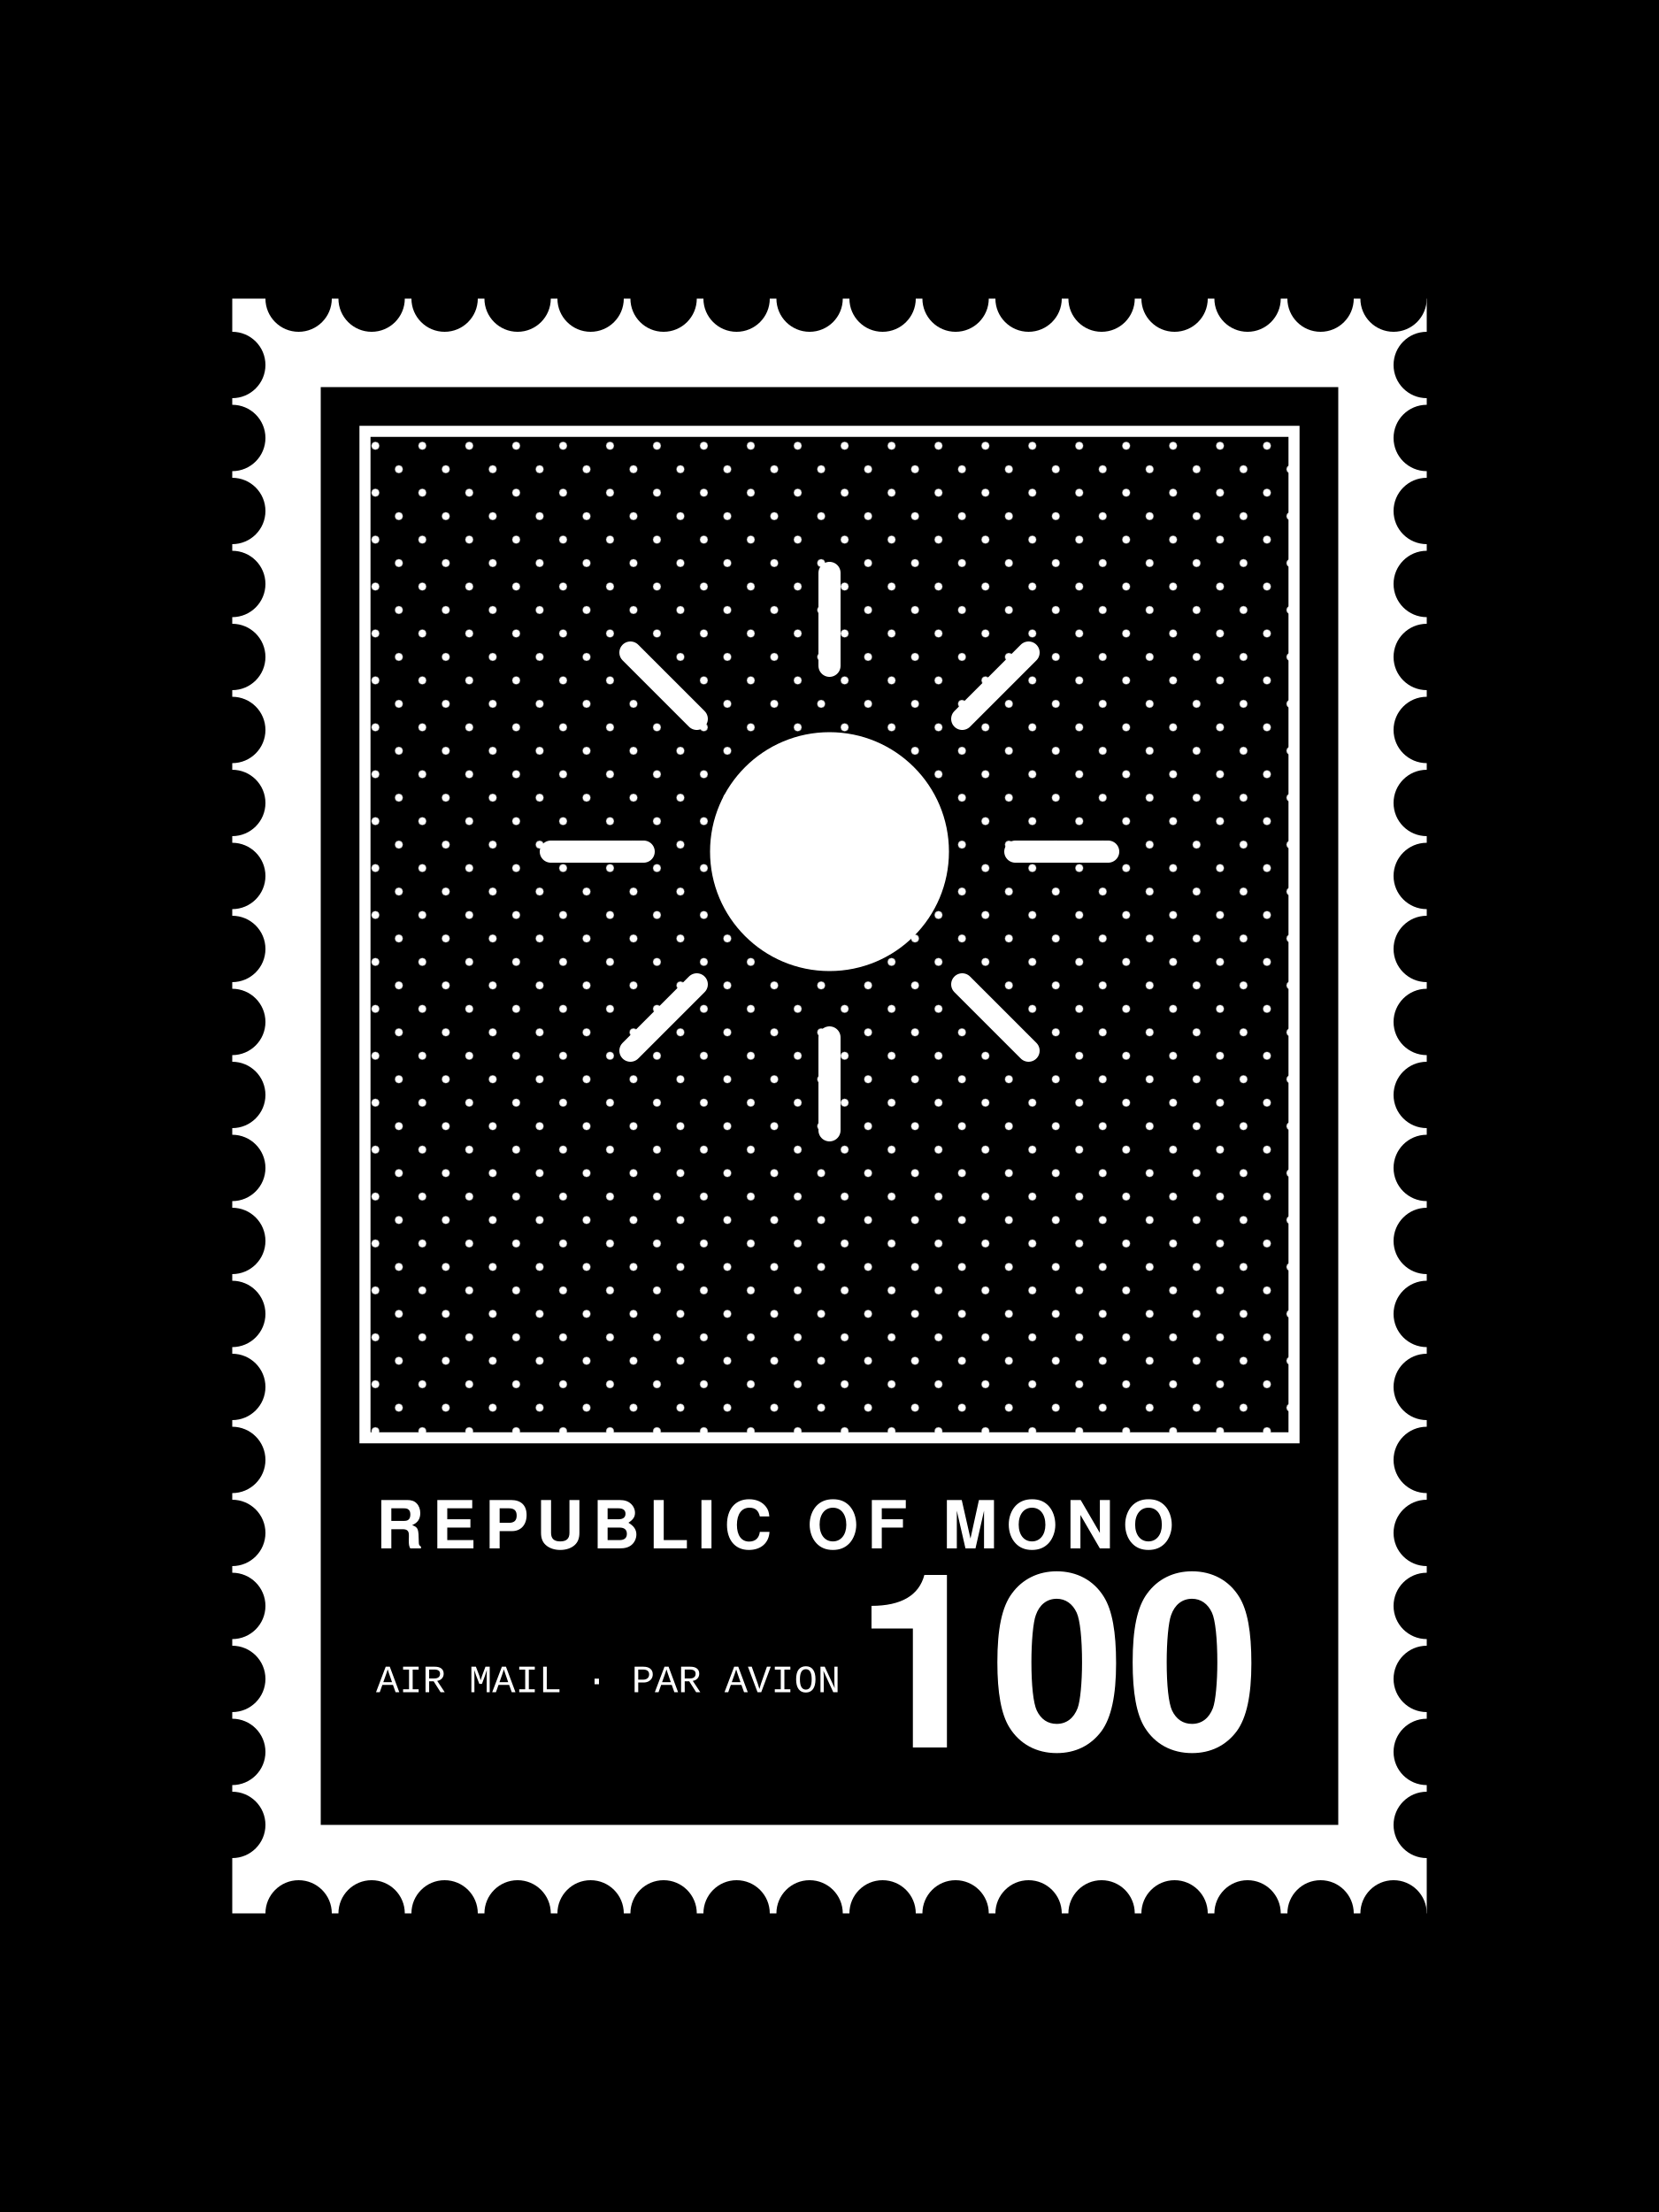
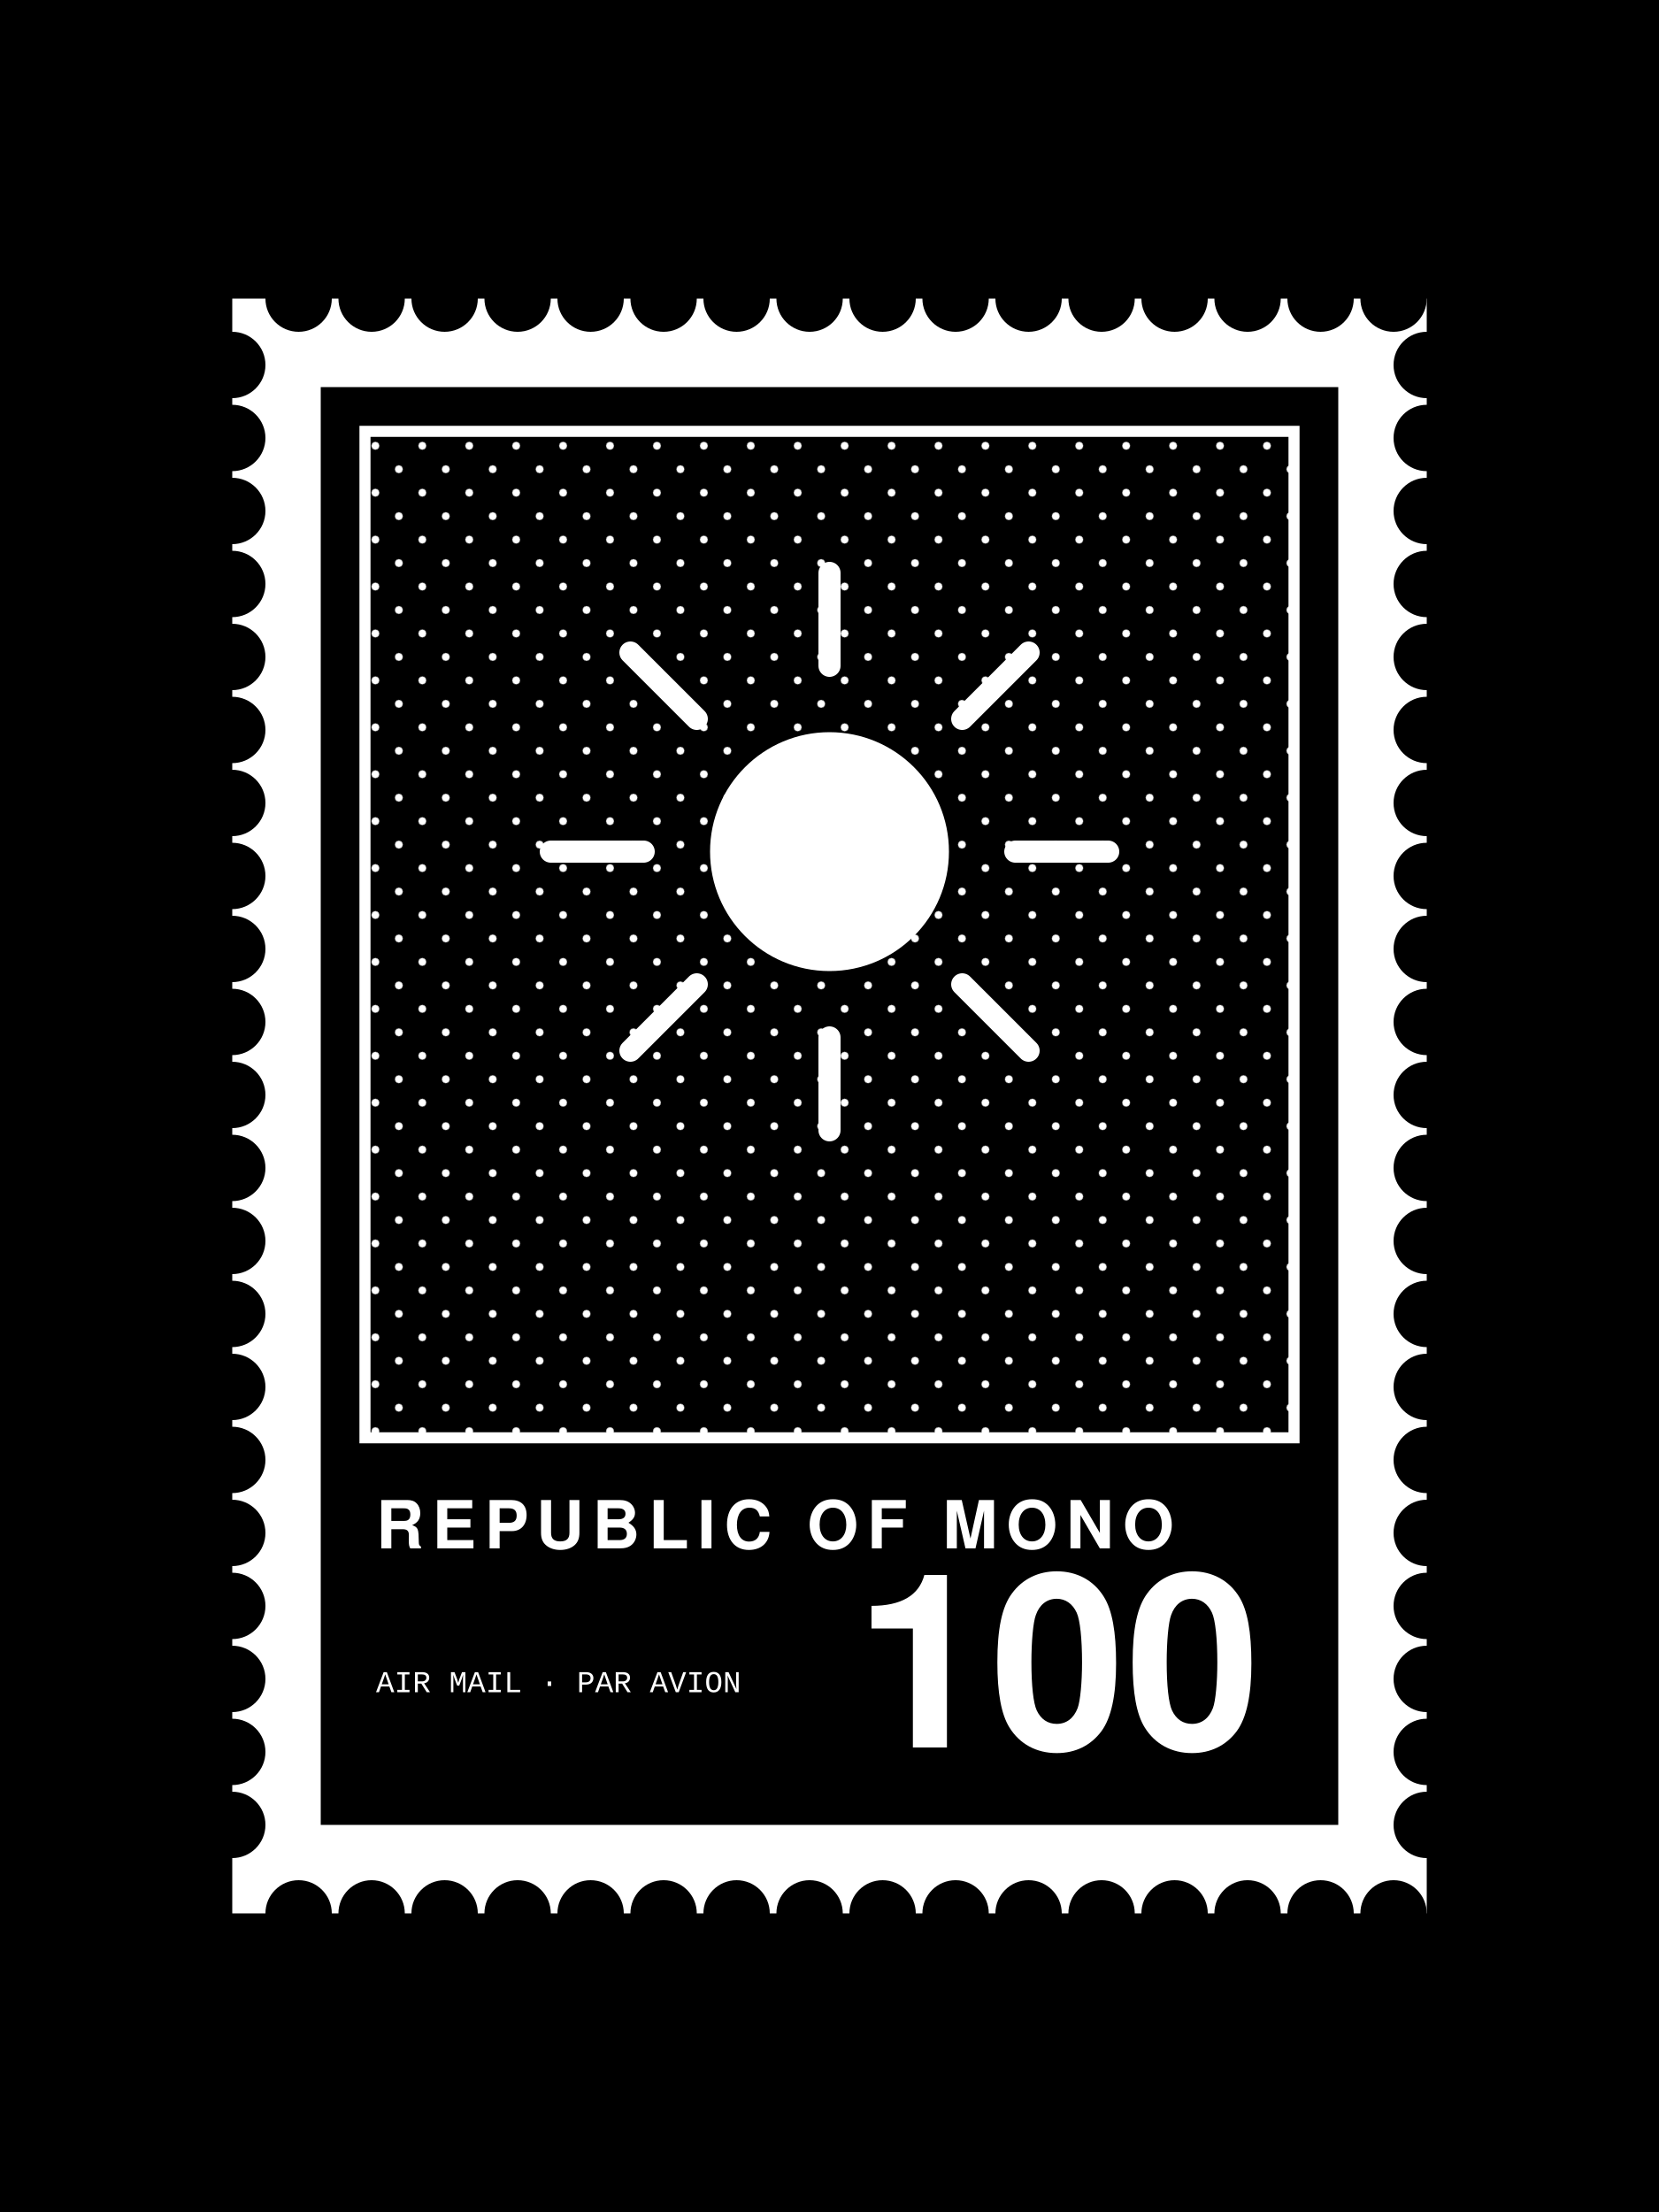
<svg xmlns="http://www.w3.org/2000/svg" viewBox="0 0 300 400" width="300" height="400">
  <rect width="300" height="400" fill="#000000" />
  <defs>
    <pattern id="t1" width="6" height="6" patternUnits="userSpaceOnUse" patternTransform="rotate(45)">
      <circle cx="3" cy="3" r="0.7" fill="#FFFFFF" />
    </pattern>
    <pattern id="t2" width="6" height="6" patternUnits="userSpaceOnUse" patternTransform="rotate(45)">
      <circle cx="3" cy="3" r="1.15" fill="#FFFFFF" />
    </pattern>
    <pattern id="t3" width="6" height="6" patternUnits="userSpaceOnUse" patternTransform="rotate(45)">
      <circle cx="3" cy="3" r="1.6" fill="#FFFFFF" />
    </pattern>
    <pattern id="t4" width="6" height="6" patternUnits="userSpaceOnUse" patternTransform="rotate(45)">
      <circle cx="3" cy="3" r="2.1" fill="#FFFFFF" />
    </pattern>
    <pattern id="t5" width="6" height="6" patternUnits="userSpaceOnUse" patternTransform="rotate(45)">
      <circle cx="3" cy="3" r="2.6" fill="#FFFFFF" />
    </pattern>
    <pattern id="l1" width="5" height="5" patternUnits="userSpaceOnUse" patternTransform="rotate(-35)">
      <rect width="0.8" height="5" fill="#FFFFFF" />
    </pattern>
    <pattern id="l2" width="5" height="5" patternUnits="userSpaceOnUse" patternTransform="rotate(-35)">
      <rect width="1.6" height="5" fill="#FFFFFF" />
    </pattern>
    <pattern id="l3" width="5" height="5" patternUnits="userSpaceOnUse" patternTransform="rotate(-35)">
      <rect width="2.6" height="5" fill="#FFFFFF" />
    </pattern>
  </defs>
  <rect x="42" y="54" width="216" height="292" fill="#FFFFFF" />
  <g fill="#000000">
    <circle cx="54" cy="54" r="6" />
    <circle cx="54" cy="346" r="6" />
    <circle cx="67.2" cy="54" r="6" />
    <circle cx="67.2" cy="346" r="6" />
    <circle cx="80.4" cy="54" r="6" />
    <circle cx="80.4" cy="346" r="6" />
    <circle cx="93.6" cy="54" r="6" />
    <circle cx="93.6" cy="346" r="6" />
    <circle cx="106.8" cy="54" r="6" />
    <circle cx="106.8" cy="346" r="6" />
    <circle cx="120" cy="54" r="6" />
    <circle cx="120" cy="346" r="6" />
    <circle cx="133.2" cy="54" r="6" />
    <circle cx="133.2" cy="346" r="6" />
    <circle cx="146.4" cy="54" r="6" />
    <circle cx="146.4" cy="346" r="6" />
    <circle cx="159.6" cy="54" r="6" />
    <circle cx="159.6" cy="346" r="6" />
    <circle cx="172.8" cy="54" r="6" />
    <circle cx="172.8" cy="346" r="6" />
    <circle cx="186" cy="54" r="6" />
    <circle cx="186" cy="346" r="6" />
    <circle cx="199.2" cy="54" r="6" />
    <circle cx="199.2" cy="346" r="6" />
    <circle cx="212.4" cy="54" r="6" />
    <circle cx="212.4" cy="346" r="6" />
    <circle cx="225.6" cy="54" r="6" />
    <circle cx="225.6" cy="346" r="6" />
    <circle cx="238.8" cy="54" r="6" />
    <circle cx="238.8" cy="346" r="6" />
    <circle cx="252" cy="54" r="6" />
    <circle cx="252" cy="346" r="6" />
    <circle cx="42" cy="66" r="6" />
    <circle cx="258" cy="66" r="6" />
    <circle cx="42" cy="79.2" r="6" />
    <circle cx="258" cy="79.2" r="6" />
    <circle cx="42" cy="92.4" r="6" />
    <circle cx="258" cy="92.4" r="6" />
    <circle cx="42" cy="105.6" r="6" />
    <circle cx="258" cy="105.6" r="6" />
    <circle cx="42" cy="118.8" r="6" />
    <circle cx="258" cy="118.8" r="6" />
    <circle cx="42" cy="132" r="6" />
    <circle cx="258" cy="132" r="6" />
    <circle cx="42" cy="145.2" r="6" />
    <circle cx="258" cy="145.2" r="6" />
    <circle cx="42" cy="158.4" r="6" />
    <circle cx="258" cy="158.4" r="6" />
    <circle cx="42" cy="171.6" r="6" />
    <circle cx="258" cy="171.6" r="6" />
    <circle cx="42" cy="184.8" r="6" />
    <circle cx="258" cy="184.8" r="6" />
    <circle cx="42" cy="198" r="6" />
    <circle cx="258" cy="198" r="6" />
    <circle cx="42" cy="211.2" r="6" />
    <circle cx="258" cy="211.2" r="6" />
    <circle cx="42" cy="224.4" r="6" />
    <circle cx="258" cy="224.4" r="6" />
    <circle cx="42" cy="237.6" r="6" />
    <circle cx="258" cy="237.6" r="6" />
    <circle cx="42" cy="250.8" r="6" />
    <circle cx="258" cy="250.8" r="6" />
    <circle cx="42" cy="264" r="6" />
    <circle cx="258" cy="264" r="6" />
    <circle cx="42" cy="277.2" r="6" />
    <circle cx="258" cy="277.2" r="6" />
    <circle cx="42" cy="290.4" r="6" />
    <circle cx="258" cy="290.4" r="6" />
    <circle cx="42" cy="303.6" r="6" />
    <circle cx="258" cy="303.6" r="6" />
    <circle cx="42" cy="316.8" r="6" />
    <circle cx="258" cy="316.8" r="6" />
    <circle cx="42" cy="330" r="6" />
    <circle cx="258" cy="330" r="6" />
  </g>
  <rect x="58" y="70" width="184" height="260" fill="#000000" />
  <rect x="66" y="78" width="168" height="182" fill="url(#t1)" stroke="#FFFFFF" stroke-width="2" />
  <g transform="translate(90 94) scale(1.2)">
    <path d="M32 50A18 18 0 1 0 68 50A18 18 0 1 0 32 50Z" fill="#FFFFFF" />
    <path d="M50 8 V22 M50 78 V92 M8 50 H22 M78 50 H92 M20 20 L30 30 M70 70 L80 80 M80 20 L70 30 M30 70 L20 80" fill="none" stroke="#FFFFFF" stroke-width="4" vector-effect="non-scaling-stroke" stroke-linecap="round" stroke-linejoin="round" />
  </g>
  <text x="228" y="316" font-size="44" font-weight="900" text-anchor="end" font-family="Helvetica, Arial, sans-serif" fill="#FFFFFF">100</text>
  <text x="68" y="280" font-size="12" font-weight="700" letter-spacing="1.5" text-anchor="start" font-family="Helvetica, Arial, sans-serif" fill="#FFFFFF">REPUBLIC OF MONO</text>
-   <text x="68" y="306" font-size="7" font-weight="400" text-anchor="start" font-family="'Courier New', Courier, monospace" fill="#FFFFFF" textLength="69" lengthAdjust="spacingAndGlyphs">AIR MAIL · PAR AVION</text>
+   <text x="68" y="306" font-size="5.5" font-weight="400" text-anchor="start" font-family="'Courier New', Courier, monospace" fill="#FFFFFF">AIR MAIL · PAR AVION</text>
</svg>
